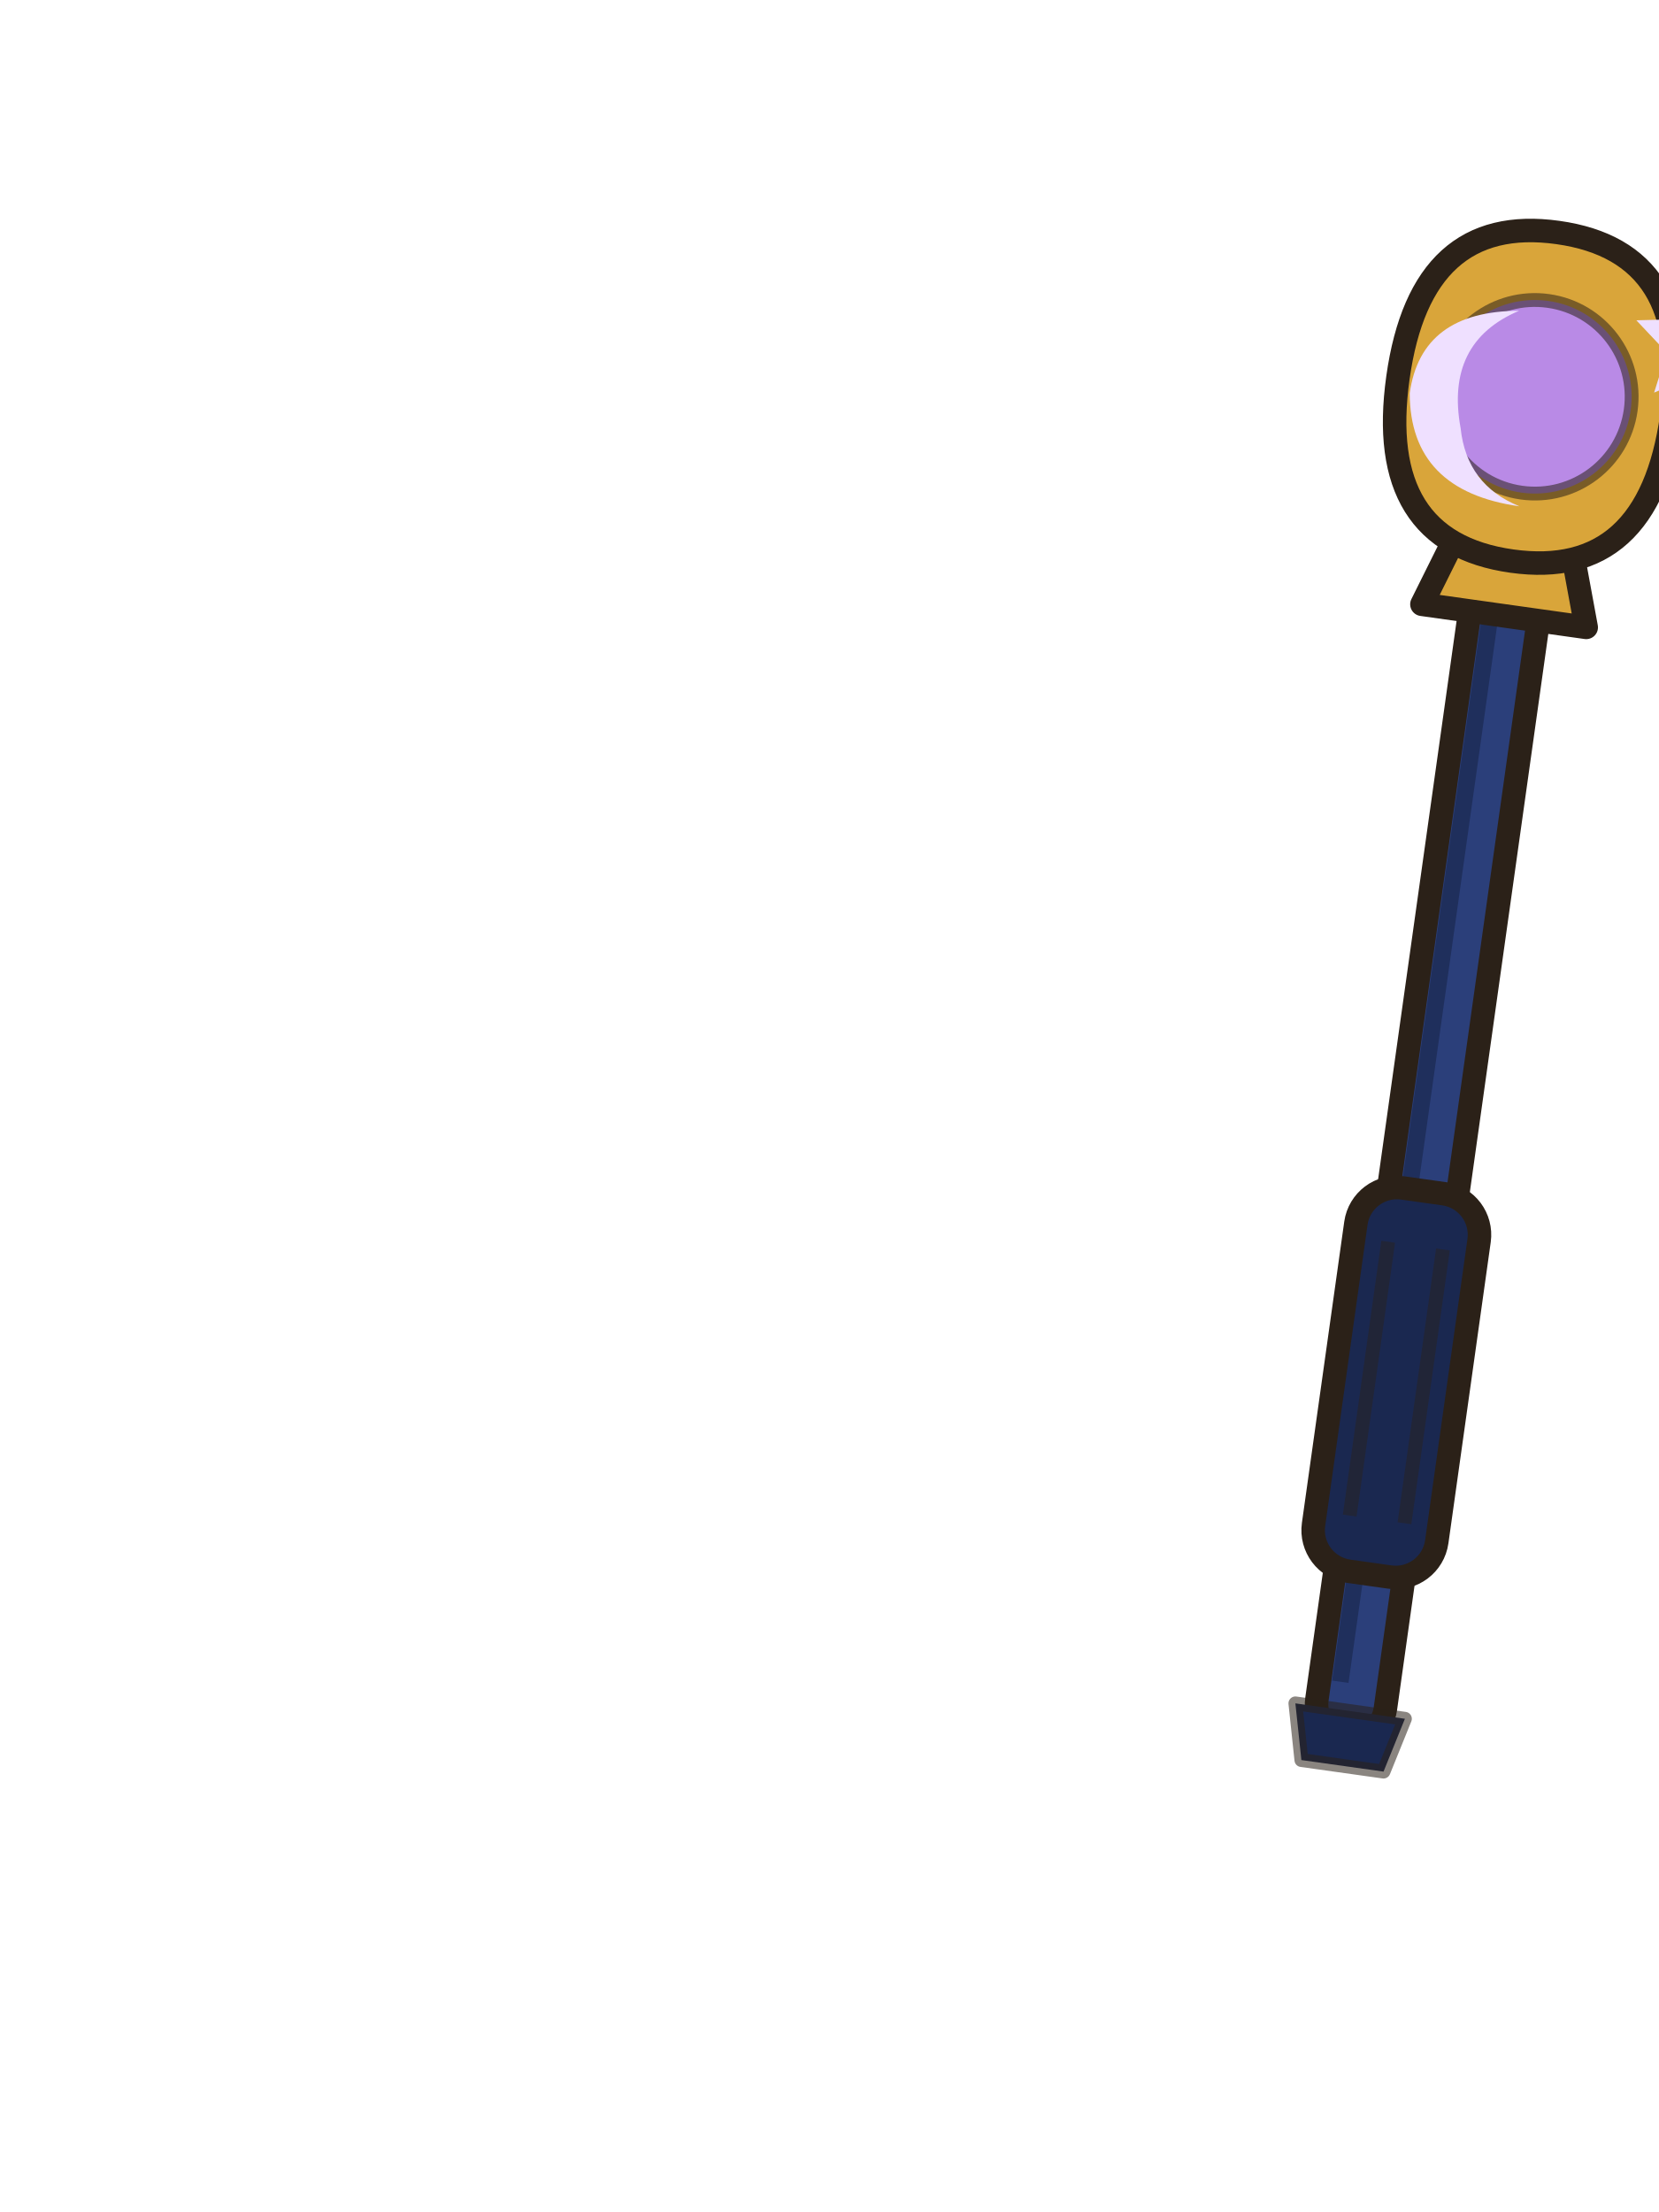
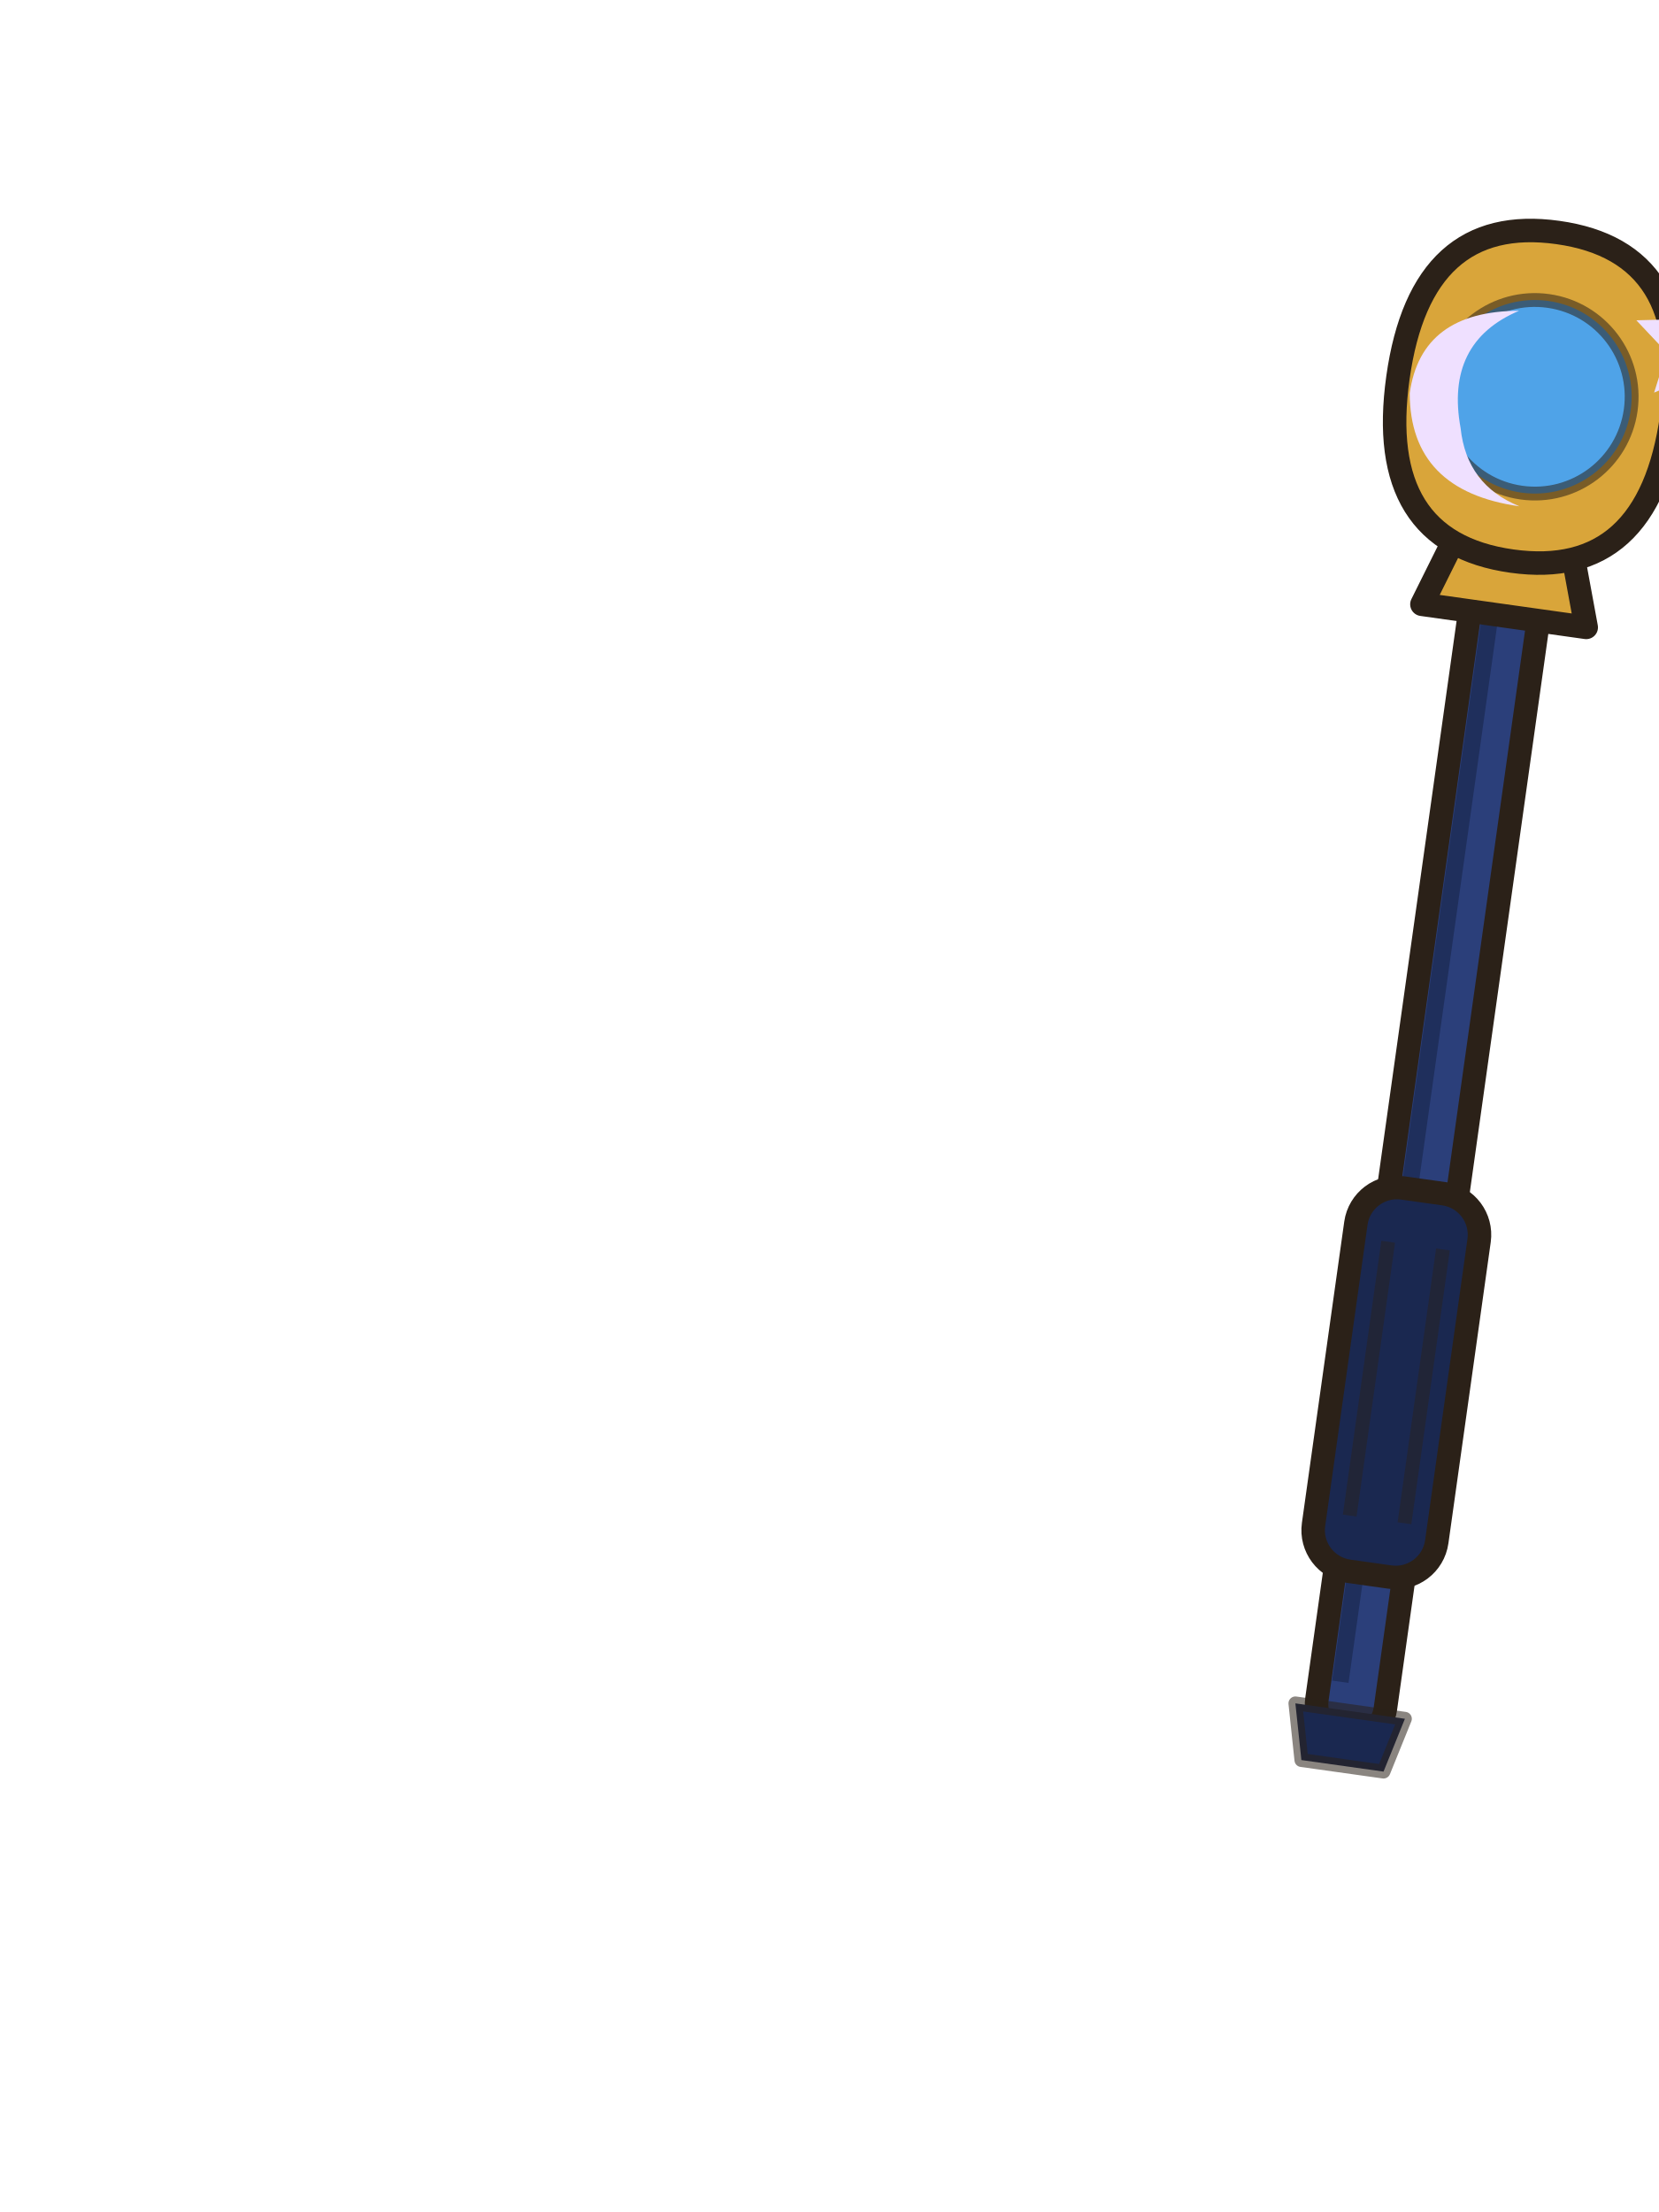
<svg xmlns="http://www.w3.org/2000/svg" width="120" height="160" viewBox="0 0 120 160">
  <g transform="rotate(8 101 100)">
    <rect x="98.5" y="38" width="5" height="88" rx="2.5" fill="#2b3f7a" stroke="#2b2118" stroke-width="1.7" stroke-linejoin="round" stroke-linecap="round" />
    <path d="M100,42 v80" stroke="#1a2850" stroke-width="1.2" opacity=".7" />
    <path d="M97,124 h8 l-1,4 h-6z" fill="#1a2850" stroke="#2b2118" stroke-width="1" stroke-opacity=".55" stroke-linejoin="round" stroke-linecap="round" />
    <rect x="96.5" y="86" width="9" height="28" rx="3" fill="#1a2850" stroke="#2b2118" stroke-width="1.7" stroke-linejoin="round" stroke-linecap="round" />
    <path d="M99,90 v20 M103,90 v20" stroke="#2b2118" stroke-width="1" opacity=".45" />
    <path d="M95,44 h12 l-2,-6 h-8z" fill="#d9a53a" stroke="#2b2118" stroke-width="1.7" stroke-linejoin="round" stroke-linecap="round" />
    <path d="M101,16 q10,0 10,12 q0,12 -10,12 q-10,0 -10,-12 q0,-12 10,-12z" fill="#d9a53a" stroke="#2b2118" stroke-width="1.7" stroke-linejoin="round" stroke-linecap="round" />
-     <circle cx="101" cy="28" r="7" fill="#b98ae6" stroke="#2b2118" stroke-width="1" stroke-opacity=".55" stroke-linejoin="round" stroke-linecap="round" />
+     <circle cx="101" cy="28" r="7" fill="#4fa3e8" stroke="#2b2118" stroke-width="1" stroke-opacity=".55" stroke-linejoin="round" stroke-linecap="round" />
    <path d="M99,22 q-5,3 -3,9 q1,4 5,5 q-8,0 -9,-7 q0,-6 7,-7z" fill="#efe0ff" />
    <path d="M112,18 l1.5,3 l3,.5 l-2.5,2 l.5,3 l-2.5,-1.5 l-2.5,1.5 l.5,-3 l-2.5,-2 l3,-.5z" fill="#efe0ff" />
  </g>
</svg>
